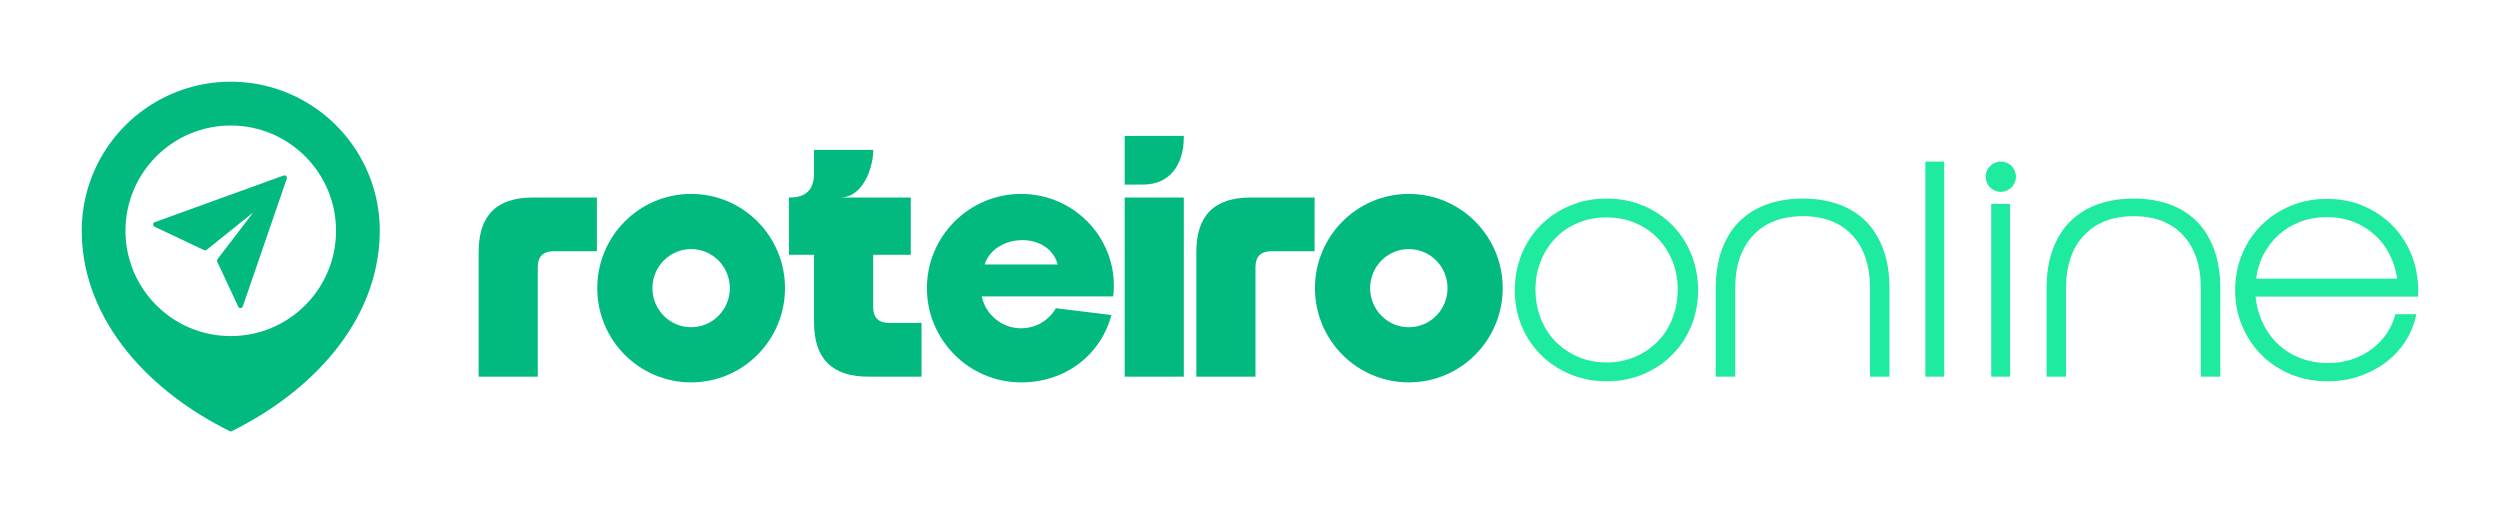
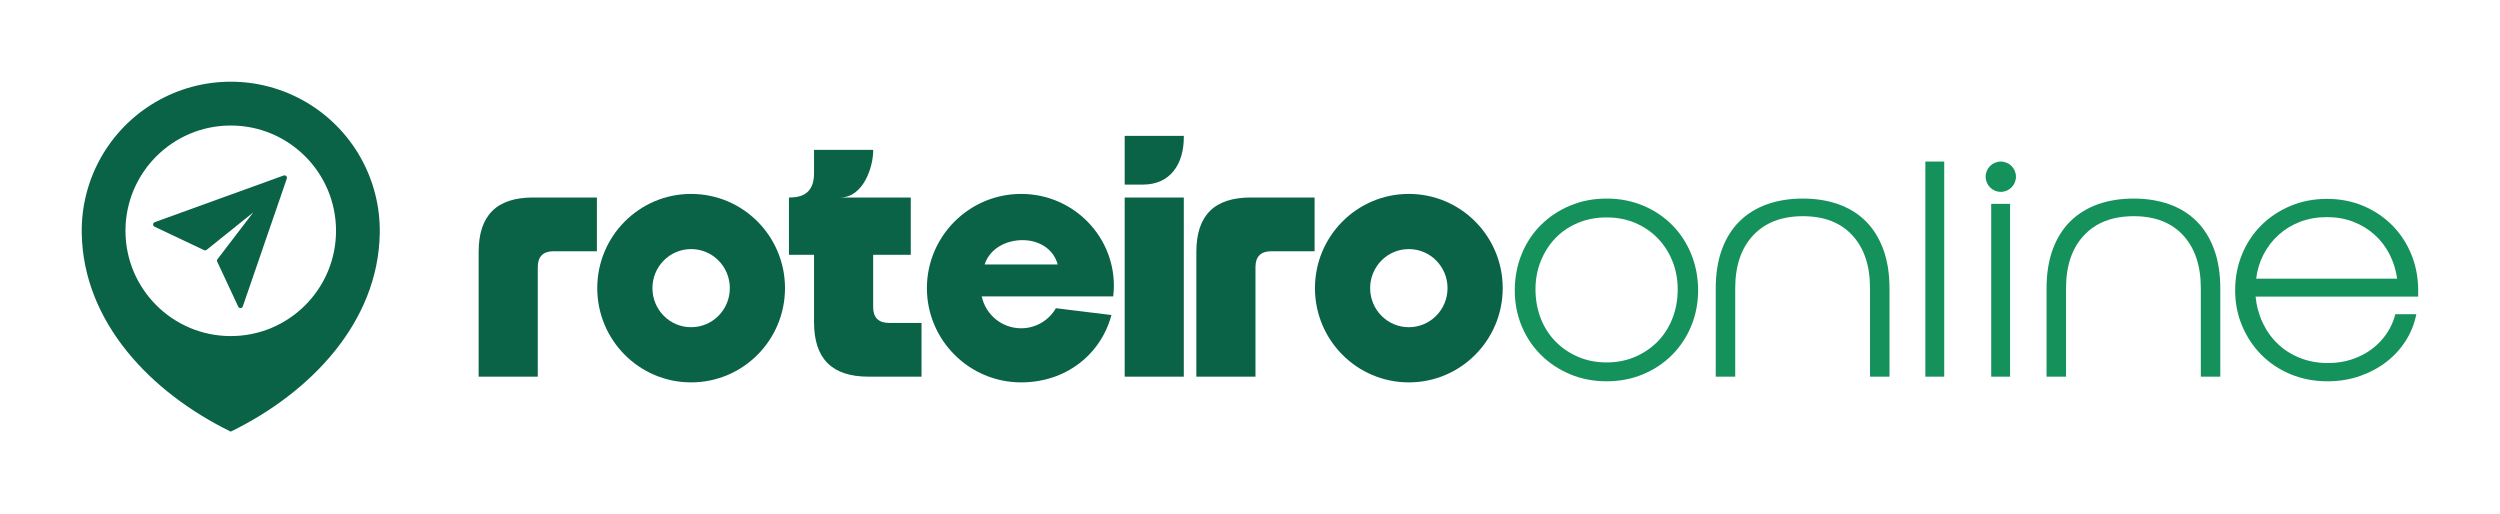
<svg xmlns="http://www.w3.org/2000/svg" viewBox="0 0 1080.7 221.9" width="1081" height="222">
  <g transform="translate(99.75 31.19) scale(0.14776)">
    <g transform="translate(-540.5)">
-       <path fill-rule="evenodd" fill="#02BA80" d="M976.43 471.61 C971.89 731.57 774.18 937.53 540.50 1051.50 C306.82 937.53 109.11 731.57 104.57 471.61 A436.0 436.0 0 1 1 976.43 471.61Z M232.5 464.0 a308.0 308.0 0 1 0 616.0 0 a308.0 308.0 0 1 0 -616.0 0Z" />
-       <polygon points="697.64,309.03 320.58,445.49 465.53,514.01 648.25,367.28 507.49,551.36 568.93,682.86" fill="#02BA80" stroke="#02BA80" stroke-width="14.44" stroke-linejoin="round" />
+       <path fill-rule="evenodd" fill="#0A6346" d="M976.43 471.61 C971.89 731.57 774.18 937.53 540.50 1051.50 C306.82 937.53 109.11 731.57 104.57 471.61 A436.0 436.0 0 1 1 976.43 471.61Z M232.5 464.0 a308.0 308.0 0 1 0 616.0 0 a308.0 308.0 0 1 0 -616.0 0Z" />
+       <polygon points="697.64,309.03 320.58,445.49 465.53,514.01 648.25,367.28 507.49,551.36 568.93,682.86" fill="#0A6346" stroke="#0A6346" stroke-width="14.44" stroke-linejoin="round" />
    </g>
  </g>
  <g transform="translate(-25.65 -260.41)">
-     <g fill="#02BA80">
+     <g fill="#0A6346">
      <path d="M 258.117 423.211 L 232.559 423.211 L 232.559 369.309 C 232.559 353.508 240.305 345.766 256.105 345.766 L 283.676 345.766 L 283.676 368.996 L 264.934 368.996 C 260.441 368.996 258.117 371.32 258.117 375.812 Z M 258.117 423.211 " />
      <path d="M 324.41 401.836 C 333.707 401.836 341.141 394.246 341.141 384.949 C 341.141 375.656 333.707 368.066 324.41 368.066 C 315.117 368.066 307.684 375.656 307.684 384.949 C 307.684 394.246 315.117 401.836 324.41 401.836 M 324.41 344.215 C 346.871 344.215 364.992 362.492 364.992 384.949 C 364.992 407.41 346.871 425.688 324.41 425.688 C 301.953 425.688 283.832 407.41 283.832 384.949 C 283.832 362.492 301.953 344.215 324.41 344.215 " />
      <path d="M 377.539 325.164 L 403.098 325.164 L 403.098 325.781 C 403.098 332.133 399.07 345.766 388.848 345.766 L 419.359 345.766 L 419.359 370.547 L 403.098 370.547 L 403.098 393.16 C 403.098 397.652 405.422 399.977 409.91 399.977 L 424.008 399.977 L 424.008 423.211 L 401.082 423.211 C 385.285 423.211 377.539 415.465 377.539 399.668 L 377.539 370.547 L 366.695 370.547 L 366.695 345.766 L 367.008 345.766 C 374.133 345.766 377.539 342.355 377.539 335.23 Z M 377.539 325.164 " />
      <path d="M 482.867 374.727 C 481.008 367.758 474.504 364.195 467.688 364.195 C 460.562 364.195 453.594 367.758 451.27 374.727 Z M 467.066 402.301 C 473.574 402.301 479.148 398.738 482.094 393.625 L 506.102 396.57 C 501.609 413.453 486.582 425.688 467.066 425.688 C 444.609 425.688 426.332 407.41 426.332 384.953 C 426.332 362.492 444.609 344.215 467.066 344.215 C 491.074 344.215 509.664 364.969 506.875 388.516 L 450.031 388.516 C 451.734 396.414 458.703 402.301 467.066 402.301 " />
      <path d="M 511.828 345.766 L 537.387 345.766 L 537.387 423.211 L 511.828 423.211 Z M 519.73 340.188 L 511.828 340.188 L 511.828 319.121 L 537.387 319.121 L 537.387 319.742 C 537.387 331.359 531.5 340.188 519.73 340.188 " />
      <path d="M 568.367 423.211 L 542.809 423.211 L 542.809 369.309 C 542.809 353.508 550.555 345.766 566.352 345.766 L 593.926 345.766 L 593.926 368.996 L 575.18 368.996 C 570.691 368.996 568.367 371.32 568.367 375.812 Z M 568.367 423.211 " />
      <path d="M 634.66 401.836 C 643.953 401.836 651.391 394.246 651.391 384.949 C 651.391 375.656 643.953 368.066 634.66 368.066 C 625.367 368.066 617.934 375.656 617.934 384.949 C 617.934 394.246 625.367 401.836 634.66 401.836 M 634.66 344.215 C 657.121 344.215 675.242 362.492 675.242 384.949 C 675.242 407.41 657.121 425.688 634.66 425.688 C 612.203 425.688 594.078 407.41 594.078 384.949 C 594.078 362.492 612.203 344.215 634.66 344.215 " />
    </g>
-     <g fill="#1FEBA0">
+     <g fill="#15915C">
      <path d="M 720.148 354.379 C 715.605 354.379 711.438 355.184 707.652 356.785 C 703.867 358.391 700.637 360.594 697.965 363.402 C 695.289 366.207 693.195 369.508 691.68 373.293 C 690.168 377.082 689.41 381.109 689.41 385.387 C 689.41 389.93 690.168 394.141 691.68 398.016 C 693.195 401.891 695.336 405.234 698.098 408.043 C 700.855 410.848 704.113 413.051 707.852 414.656 C 711.594 416.258 715.695 417.062 720.148 417.062 C 724.602 417.062 728.703 416.258 732.445 414.656 C 736.188 413.051 739.438 410.848 742.203 408.043 C 744.961 405.234 747.102 401.891 748.617 398.016 C 750.129 394.141 750.891 389.93 750.891 385.387 C 750.891 381.109 750.129 377.082 748.617 373.293 C 747.102 369.508 744.984 366.207 742.27 363.402 C 739.551 360.594 736.32 358.391 732.578 356.785 C 728.836 355.184 724.695 354.379 720.148 354.379 M 720.148 425.215 C 714.445 425.215 709.168 424.188 704.312 422.141 C 699.453 420.09 695.246 417.285 691.68 413.719 C 688.117 410.16 685.355 405.992 683.395 401.223 C 681.434 396.461 680.457 391.355 680.457 385.922 C 680.457 380.398 681.434 375.211 683.395 370.352 C 685.355 365.496 688.117 361.285 691.68 357.723 C 695.246 354.16 699.453 351.352 704.312 349.301 C 709.168 347.254 714.445 346.227 720.148 346.227 C 725.852 346.227 731.129 347.254 735.988 349.301 C 740.844 351.352 745.031 354.16 748.551 357.723 C 752.07 361.285 754.809 365.496 756.77 370.352 C 758.727 375.211 759.711 380.398 759.711 385.922 C 759.711 391.355 758.727 396.461 756.77 401.223 C 754.809 405.992 752.07 410.16 748.551 413.719 C 745.031 417.285 740.844 420.09 735.988 422.141 C 731.129 424.188 725.852 425.215 720.148 425.215 " />
      <path d="M 775.75 423.211 L 767.328 423.211 L 767.328 385.117 C 767.328 378.703 768.219 373.07 770.004 368.215 C 771.781 363.359 774.324 359.305 777.621 356.051 C 780.914 352.801 784.883 350.352 789.516 348.699 C 794.145 347.051 799.316 346.227 805.02 346.227 C 810.633 346.227 815.754 347.051 820.391 348.699 C 825.02 350.352 828.965 352.801 832.219 356.051 C 835.469 359.305 837.984 363.359 839.77 368.215 C 841.551 373.07 842.441 378.703 842.441 385.117 L 842.441 423.211 L 834.02 423.211 L 834.02 384.988 C 834.02 375.277 831.48 367.656 826.402 362.133 C 821.324 356.609 814.195 353.848 805.02 353.848 C 795.84 353.848 788.668 356.609 783.5 362.133 C 778.332 367.656 775.75 375.277 775.75 384.988 Z M 775.75 423.211 " />
      <path d="M866.098 423.211 L857.945 423.211 L857.945 330.23 L866.098 330.23 Z" />
      <path d="M886.41 348.528 L894.562 348.528 L894.562 423.211 L886.41 423.211 Z M884.006 336.779 a6.549 6.549 0 1 0 13.098 0 a6.549 6.549 0 1 0 -13.098 0Z" />
      <path d="M 918.754 423.211 L 910.332 423.211 L 910.332 385.117 C 910.332 378.703 911.223 373.07 913.008 368.215 C 914.789 363.359 917.328 359.305 920.625 356.051 C 923.918 352.801 927.887 350.352 932.52 348.699 C 937.152 347.051 942.32 346.227 948.023 346.227 C 953.637 346.227 958.758 347.051 963.395 348.699 C 968.023 350.352 971.969 352.801 975.223 356.051 C 978.473 359.305 980.988 363.359 982.773 368.215 C 984.555 373.07 985.445 378.703 985.445 385.117 L 985.445 423.211 L 977.023 423.211 L 977.023 384.988 C 977.023 375.277 974.484 367.656 969.406 362.133 C 964.328 356.609 957.199 353.848 948.023 353.848 C 938.844 353.848 931.672 356.609 926.508 362.133 C 921.336 367.656 918.754 375.277 918.754 384.988 Z M 918.754 423.211 " />
      <path d="M 1061.895 380.844 C 1061.359 377.102 1060.266 373.605 1058.617 370.352 C 1056.969 367.102 1054.809 364.27 1052.137 361.863 C 1049.461 359.461 1046.391 357.59 1042.914 356.25 C 1039.441 354.914 1035.652 354.246 1031.555 354.246 C 1027.367 354.246 1023.512 354.914 1019.992 356.25 C 1016.473 357.59 1013.379 359.461 1010.703 361.863 C 1008.031 364.27 1005.848 367.102 1004.156 370.352 C 1002.461 373.605 1001.395 377.102 1000.949 380.844 Z M 1000.68 388.594 C 1001.125 392.785 1002.195 396.637 1003.887 400.156 C 1005.578 403.676 1007.785 406.703 1010.504 409.242 C 1013.219 411.785 1016.406 413.766 1020.062 415.191 C 1023.711 416.617 1027.676 417.328 1031.957 417.328 C 1035.699 417.328 1039.172 416.797 1042.379 415.727 C 1045.586 414.656 1048.461 413.164 1051 411.25 C 1053.539 409.332 1055.676 407.086 1057.414 404.5 C 1059.152 401.918 1060.375 399.152 1061.09 396.215 L 1070.18 396.215 C 1069.375 400.312 1067.863 404.121 1065.633 407.641 C 1063.406 411.16 1060.621 414.211 1057.281 416.797 C 1053.941 419.379 1050.109 421.43 1045.789 422.941 C 1041.465 424.457 1036.812 425.215 1031.82 425.215 C 1026.027 425.215 1020.684 424.188 1015.785 422.141 C 1010.883 420.094 1006.672 417.285 1003.152 413.719 C 999.633 410.16 996.871 405.992 994.867 401.223 C 992.863 396.461 991.859 391.355 991.859 385.922 C 991.859 380.398 992.84 375.23 994.801 370.418 C 996.758 365.605 999.523 361.422 1003.086 357.855 C 1006.648 354.293 1010.859 351.484 1015.715 349.434 C 1020.57 347.387 1025.852 346.363 1031.555 346.363 C 1037.254 346.363 1042.512 347.387 1047.324 349.434 C 1052.137 351.484 1056.301 354.293 1059.82 357.855 C 1063.34 361.422 1066.078 365.605 1068.039 370.418 C 1070 375.23 1070.98 380.398 1070.98 385.922 L 1070.98 388.594 Z M 1000.68 388.594 " />
    </g>
  </g>
</svg>
